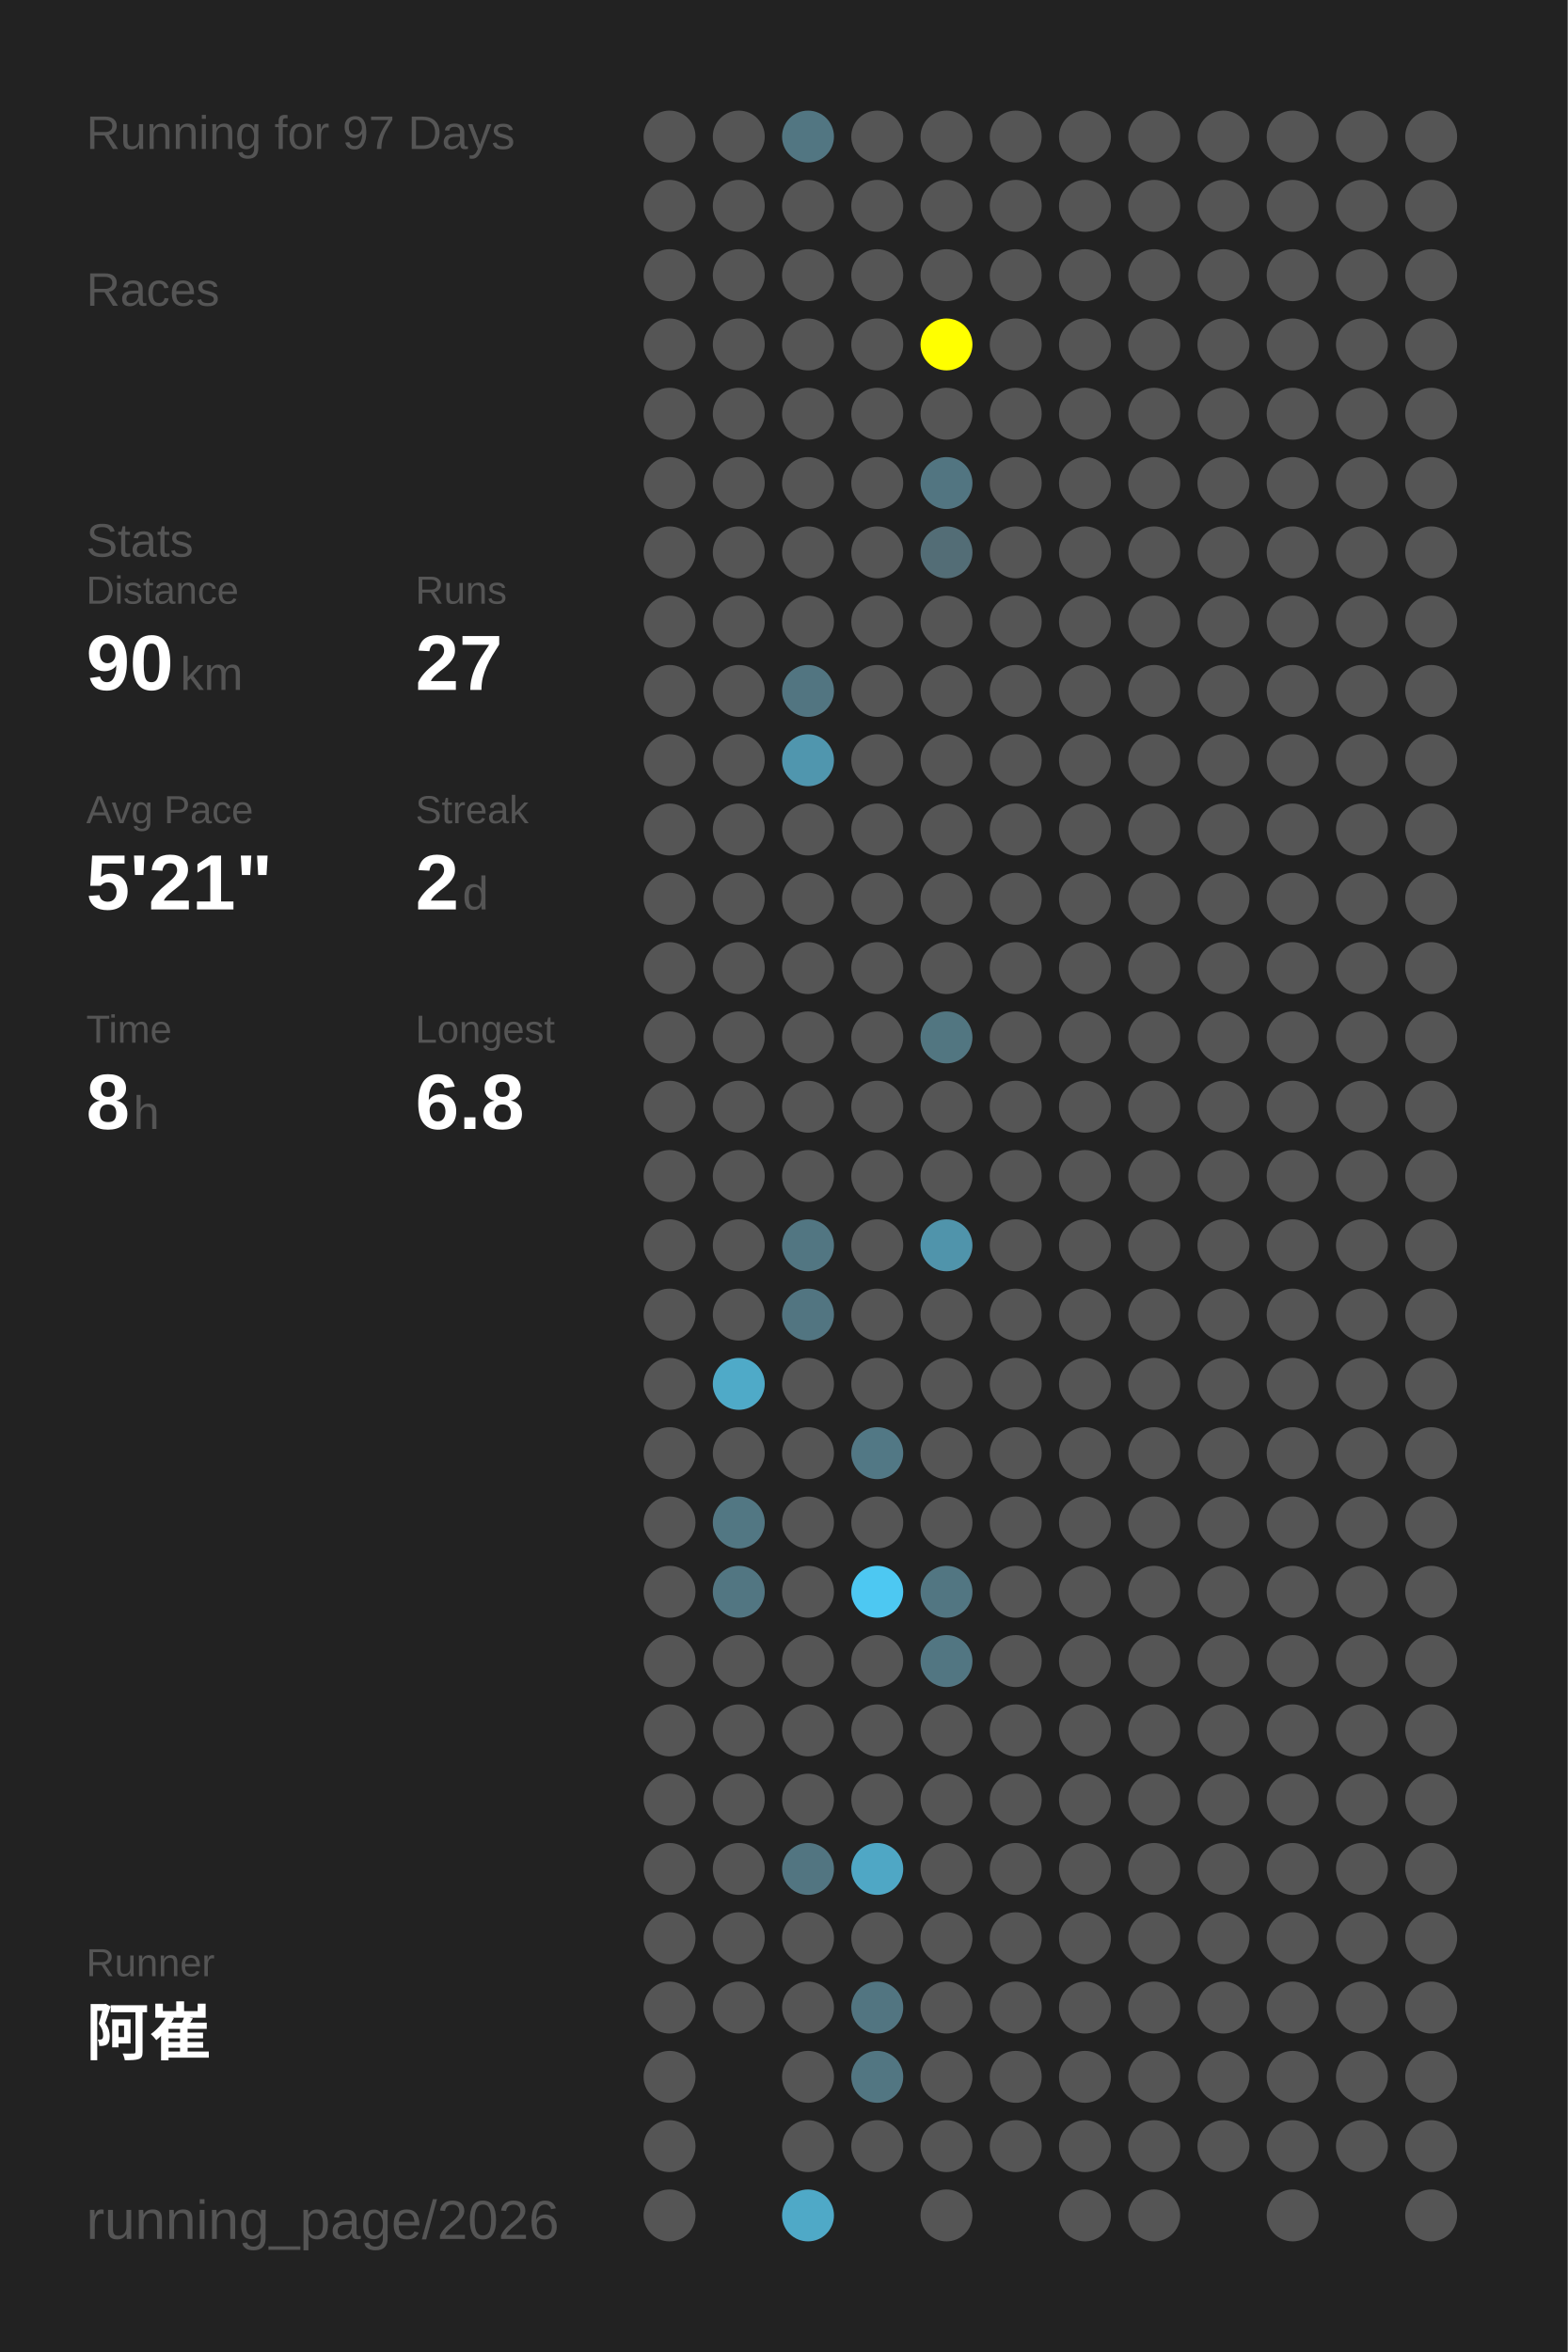
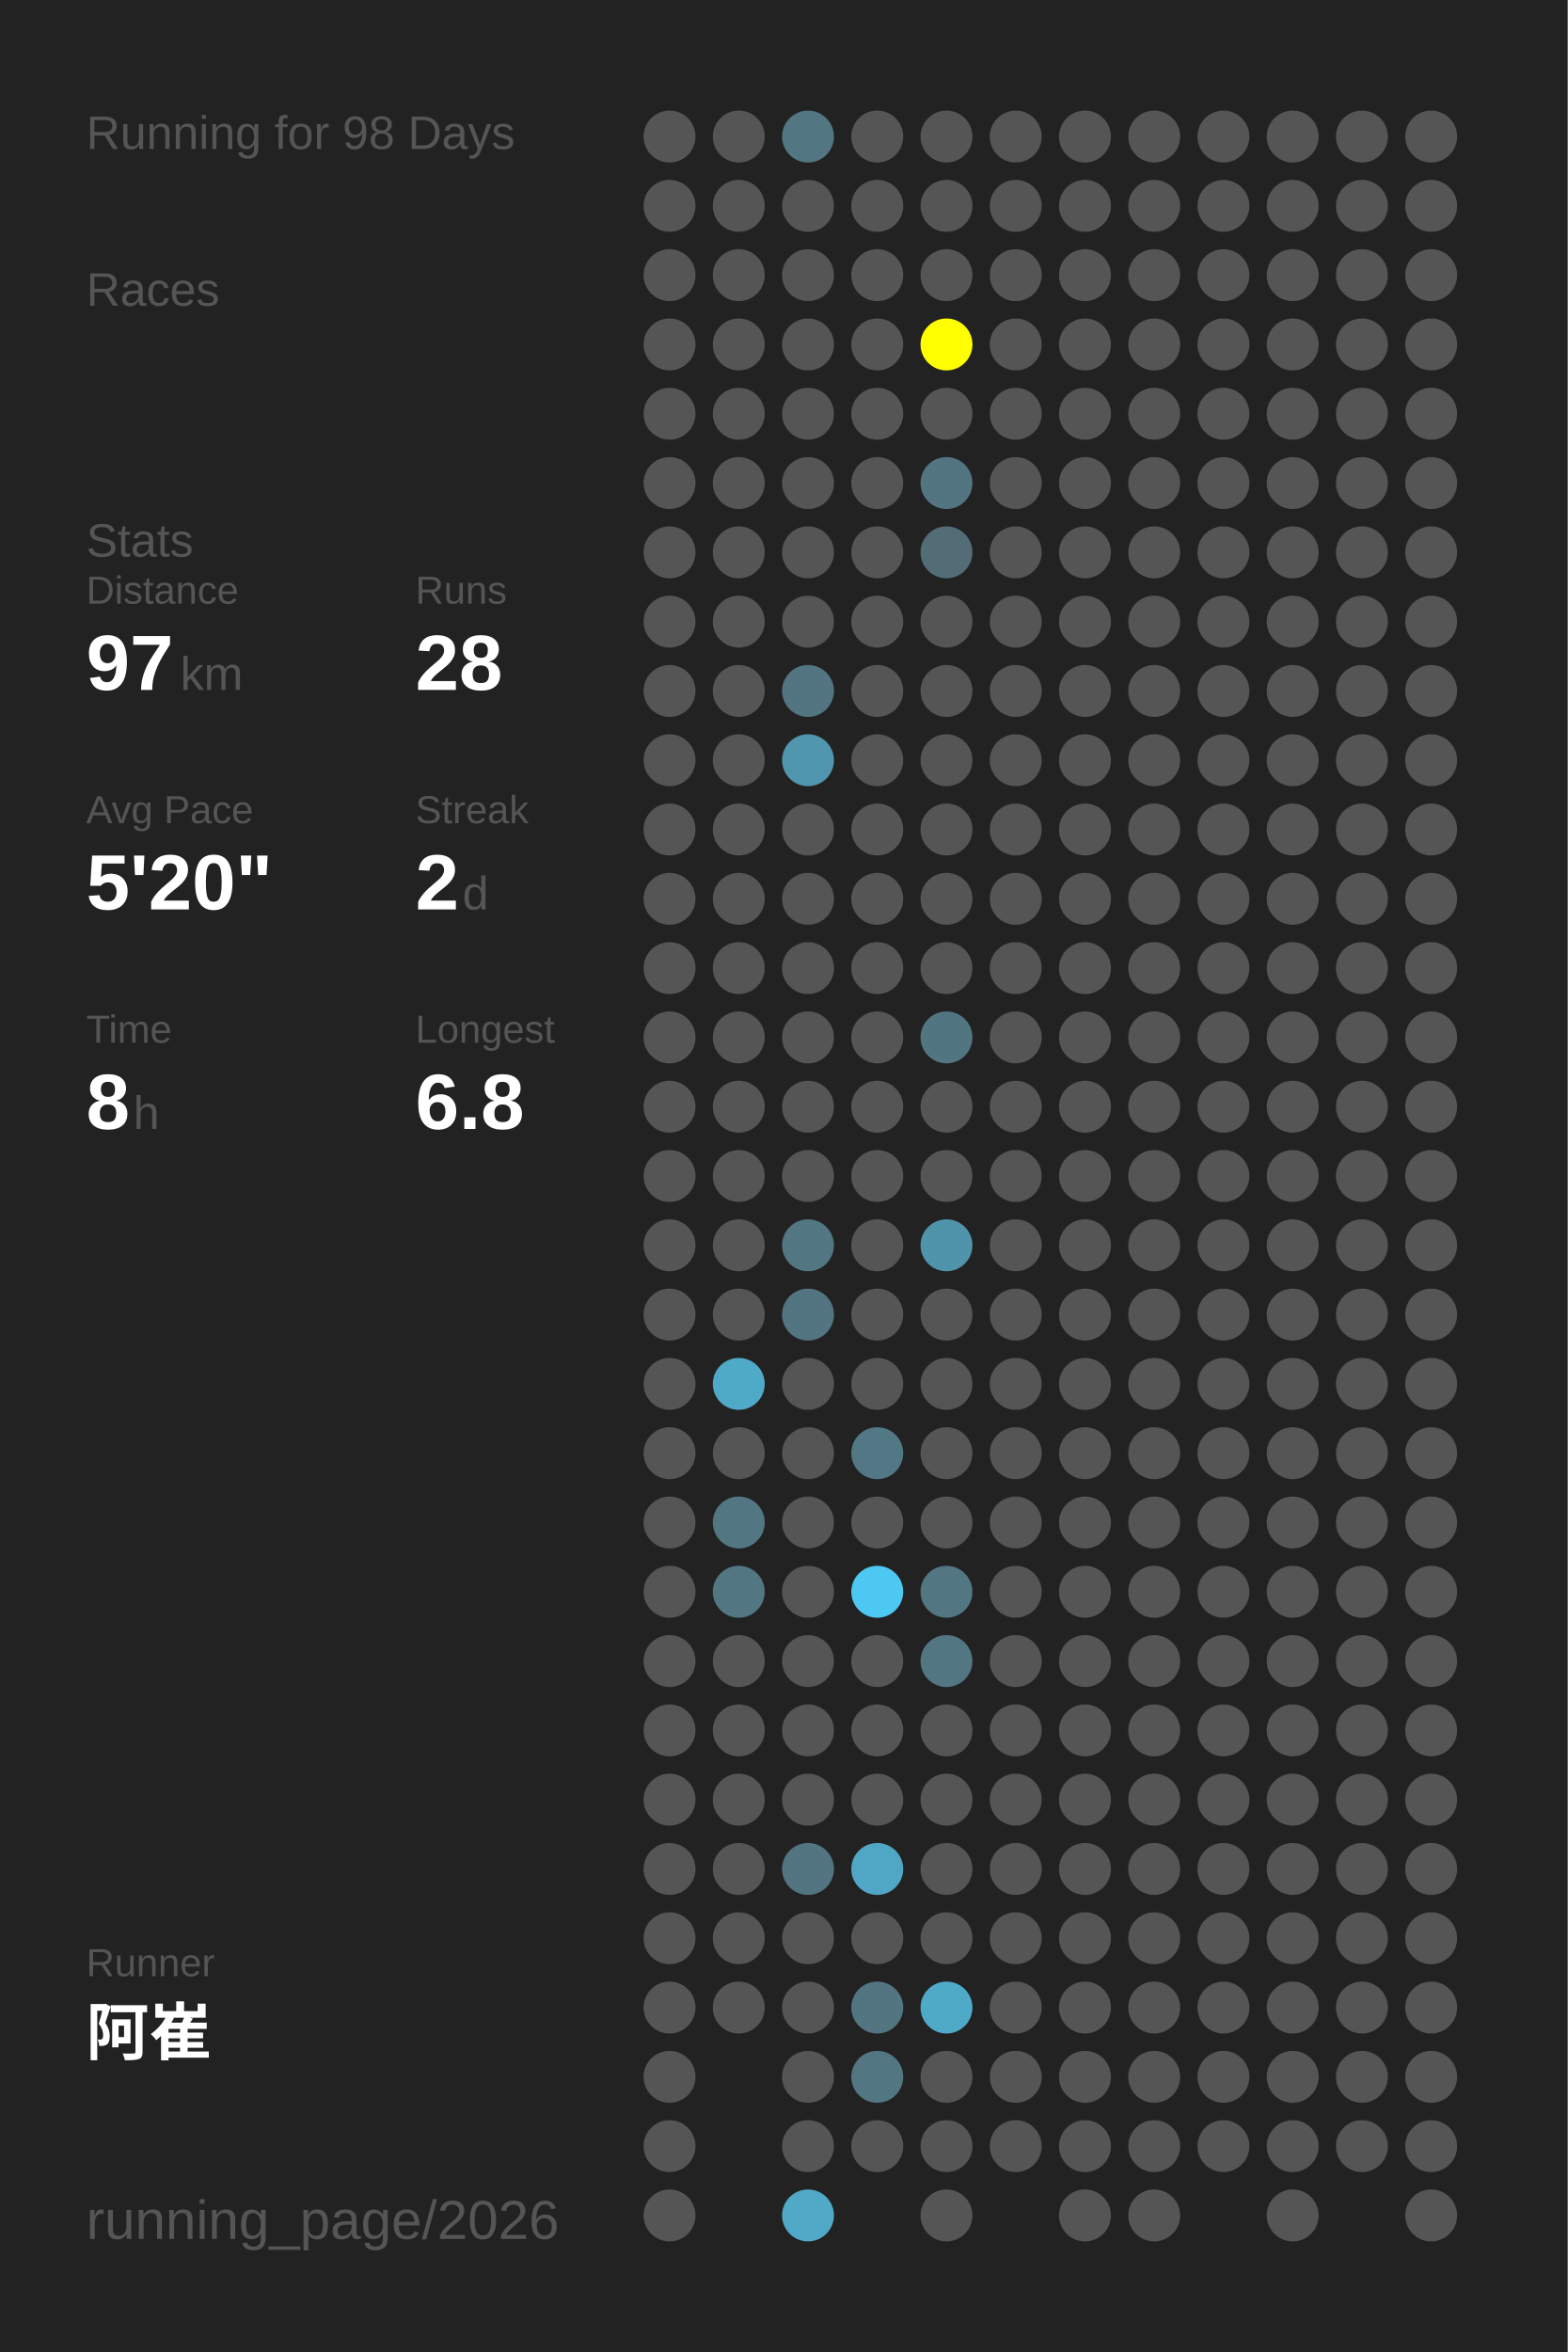
<svg xmlns="http://www.w3.org/2000/svg" baseProfile="full" height="300mm" version="1.1" viewBox="0,0,200,300" width="200mm">
  <defs />
  <rect fill="#222222" height="300" width="200" x="0" y="0" />
-   <text fill="#555555" style="font-size:6px; font-family:Arial;" x="11" y="19">Running for 97 Days</text>
+   <text fill="#555555" style="font-size:6px; font-family:Arial;" x="11" y="19">Running for 98 Days</text>
  <text fill="#555555" style="font-size:6px; font-family:Arial;" x="11" y="39">Races</text>
  <text fill="#555555" style="font-size:6px; font-family:Arial;" x="11" y="71">Stats</text>
  <text fill="#555555" style="font-size:5px; font-family:Arial;" x="11" y="77">Distance</text>
-   <text fill="#FFFFFF" style="font-size:10px; font-family:Arial; font-weight:bold;" x="11" y="88">90</text>
+   <text fill="#FFFFFF" style="font-size:10px; font-family:Arial; font-weight:bold;" x="11" y="88">97</text>
  <text fill="#555555" style="font-size:6px; font-family:Arial;" x="23" y="88">km</text>
  <text fill="#555555" style="font-size:5px; font-family:Arial;" x="53" y="77">Runs</text>
-   <text fill="#FFFFFF" style="font-size:10px; font-family:Arial; font-weight:bold;" x="53" y="88">27</text>
+   <text fill="#FFFFFF" style="font-size:10px; font-family:Arial; font-weight:bold;" x="53" y="88">28</text>
  <text fill="#555555" style="font-size:5px; font-family:Arial;" x="11" y="105">Avg Pace</text>
-   <text fill="#FFFFFF" style="font-size:10px; font-family:Arial; font-weight:bold;" x="11" y="116">5'21"</text>
+   <text fill="#FFFFFF" style="font-size:10px; font-family:Arial; font-weight:bold;" x="11" y="116">5'20"</text>
  <text fill="#555555" style="font-size:5px; font-family:Arial;" x="53" y="105">Streak</text>
  <text fill="#FFFFFF" style="font-size:10px; font-family:Arial; font-weight:bold;" x="53" y="116">2</text>
  <text fill="#555555" style="font-size:6px; font-family:Arial;" x="59" y="116">d</text>
  <text fill="#555555" style="font-size:5px; font-family:Arial;" x="11" y="133">Time</text>
  <text fill="#FFFFFF" style="font-size:10px; font-family:Arial; font-weight:bold;" x="11" y="144">8</text>
  <text fill="#555555" style="font-size:6px; font-family:Arial;" x="17" y="144">h</text>
  <text fill="#555555" style="font-size:5px; font-family:Arial;" x="53" y="133">Longest</text>
  <text fill="#FFFFFF" style="font-size:10px; font-family:Arial; font-weight:bold;" x="53" y="144">6.8</text>
  <text fill="#555555" style="font-size:5px; font-family:Arial;" x="11" y="252.065">Runner</text>
  <text fill="#FFFFFF" style="font-size:8px; font-family:Arial; font-weight:bold;" x="11" y="262.065">阿崔</text>
  <text fill="#555555" style="font-size:7px; font-family:Arial;" x="11" y="285.581">running_page/2026</text>
  <circle cx="85.417" cy="17.419" fill="#555555" r="3.312" />
  <circle cx="85.417" cy="26.258" fill="#555555" r="3.312" />
  <circle cx="85.417" cy="35.097" fill="#555555" r="3.312" />
  <circle cx="85.417" cy="43.935" fill="#555555" r="3.312" />
  <circle cx="85.417" cy="52.774" fill="#555555" r="3.312" />
  <circle cx="85.417" cy="61.613" fill="#555555" r="3.312" />
  <circle cx="85.417" cy="70.452" fill="#555555" r="3.312" />
  <circle cx="85.417" cy="79.29" fill="#555555" r="3.312" />
  <circle cx="85.417" cy="88.129" fill="#555555" r="3.312" />
  <circle cx="85.417" cy="96.968" fill="#555555" r="3.312" />
  <circle cx="85.417" cy="105.806" fill="#555555" r="3.312" />
  <circle cx="85.417" cy="114.645" fill="#555555" r="3.312" />
  <circle cx="85.417" cy="123.484" fill="#555555" r="3.312" />
  <circle cx="85.417" cy="132.323" fill="#555555" r="3.312" />
  <circle cx="85.417" cy="141.161" fill="#555555" r="3.312" />
  <circle cx="85.417" cy="150" fill="#555555" r="3.312" />
  <circle cx="85.417" cy="158.839" fill="#555555" r="3.312" />
  <circle cx="85.417" cy="167.677" fill="#555555" r="3.312" />
  <circle cx="85.417" cy="176.516" fill="#555555" r="3.312" />
  <circle cx="85.417" cy="185.355" fill="#555555" r="3.312" />
  <circle cx="85.417" cy="194.194" fill="#555555" r="3.312" />
  <circle cx="85.417" cy="203.032" fill="#555555" r="3.312" />
  <circle cx="85.417" cy="211.871" fill="#555555" r="3.312" />
  <circle cx="85.417" cy="220.71" fill="#555555" r="3.312" />
  <circle cx="85.417" cy="229.548" fill="#555555" r="3.312" />
  <circle cx="85.417" cy="238.387" fill="#555555" r="3.312" />
  <circle cx="85.417" cy="247.226" fill="#555555" r="3.312" />
  <circle cx="85.417" cy="256.065" fill="#555555" r="3.312" />
  <circle cx="85.417" cy="264.903" fill="#555555" r="3.312" />
  <circle cx="85.417" cy="273.742" fill="#555555" r="3.312" />
  <circle cx="85.417" cy="282.581" fill="#555555" r="3.312" />
  <circle cx="94.25" cy="17.419" fill="#555555" r="3.312" />
  <circle cx="94.25" cy="26.258" fill="#555555" r="3.312" />
  <circle cx="94.25" cy="35.097" fill="#555555" r="3.312" />
  <circle cx="94.25" cy="43.935" fill="#555555" r="3.312" />
  <circle cx="94.25" cy="52.774" fill="#555555" r="3.312" />
  <circle cx="94.25" cy="61.613" fill="#555555" r="3.312" />
  <circle cx="94.25" cy="70.452" fill="#555555" r="3.312" />
  <circle cx="94.25" cy="79.29" fill="#555555" r="3.312" />
  <circle cx="94.25" cy="88.129" fill="#555555" r="3.312" />
  <circle cx="94.25" cy="96.968" fill="#555555" r="3.312" />
  <circle cx="94.25" cy="105.806" fill="#555555" r="3.312" />
  <circle cx="94.25" cy="114.645" fill="#555555" r="3.312" />
  <circle cx="94.25" cy="123.484" fill="#555555" r="3.312" />
  <circle cx="94.25" cy="132.323" fill="#555555" r="3.312" />
  <circle cx="94.25" cy="141.161" fill="#555555" r="3.312" />
  <circle cx="94.25" cy="150" fill="#555555" r="3.312" />
  <circle cx="94.25" cy="158.839" fill="#555555" r="3.312" />
  <circle cx="94.25" cy="167.677" fill="#555555" r="3.312" />
  <circle cx="94.25" cy="176.516" fill="#4faac8" r="3.312" />
  <circle cx="94.25" cy="185.355" fill="#555555" r="3.312" />
  <circle cx="94.25" cy="194.194" fill="#527783" r="3.312" />
  <circle cx="94.25" cy="203.032" fill="#527682" r="3.312" />
  <circle cx="94.25" cy="211.871" fill="#555555" r="3.312" />
  <circle cx="94.25" cy="220.71" fill="#555555" r="3.312" />
  <circle cx="94.25" cy="229.548" fill="#555555" r="3.312" />
  <circle cx="94.25" cy="238.387" fill="#555555" r="3.312" />
  <circle cx="94.25" cy="247.226" fill="#555555" r="3.312" />
  <circle cx="94.25" cy="256.065" fill="#555555" r="3.312" />
  <circle cx="103.083" cy="17.419" fill="#527682" r="3.312" />
  <circle cx="103.083" cy="26.258" fill="#555555" r="3.312" />
  <circle cx="103.083" cy="35.097" fill="#555555" r="3.312" />
  <circle cx="103.083" cy="43.935" fill="#555555" r="3.312" />
  <circle cx="103.083" cy="52.774" fill="#555555" r="3.312" />
  <circle cx="103.083" cy="61.613" fill="#555555" r="3.312" />
  <circle cx="103.083" cy="70.452" fill="#555555" r="3.312" />
  <circle cx="103.083" cy="79.29" fill="#555555" r="3.312" />
  <circle cx="103.083" cy="88.129" fill="#527581" r="3.312" />
  <circle cx="103.083" cy="96.968" fill="#5096ae" r="3.312" />
  <circle cx="103.083" cy="105.806" fill="#555555" r="3.312" />
  <circle cx="103.083" cy="114.645" fill="#555555" r="3.312" />
  <circle cx="103.083" cy="123.484" fill="#555555" r="3.312" />
  <circle cx="103.083" cy="132.323" fill="#555555" r="3.312" />
  <circle cx="103.083" cy="141.161" fill="#555555" r="3.312" />
  <circle cx="103.083" cy="150" fill="#555555" r="3.312" />
  <circle cx="103.083" cy="158.839" fill="#527682" r="3.312" />
  <circle cx="103.083" cy="167.677" fill="#527581" r="3.312" />
  <circle cx="103.083" cy="176.516" fill="#555555" r="3.312" />
  <circle cx="103.083" cy="185.355" fill="#555555" r="3.312" />
  <circle cx="103.083" cy="194.194" fill="#555555" r="3.312" />
  <circle cx="103.083" cy="203.032" fill="#555555" r="3.312" />
  <circle cx="103.083" cy="211.871" fill="#555555" r="3.312" />
  <circle cx="103.083" cy="220.71" fill="#555555" r="3.312" />
  <circle cx="103.083" cy="229.548" fill="#555555" r="3.312" />
  <circle cx="103.083" cy="238.387" fill="#527581" r="3.312" />
  <circle cx="103.083" cy="247.226" fill="#555555" r="3.312" />
  <circle cx="103.083" cy="256.065" fill="#555555" r="3.312" />
  <circle cx="103.083" cy="264.903" fill="#555555" r="3.312" />
  <circle cx="103.083" cy="273.742" fill="#555555" r="3.312" />
  <circle cx="103.083" cy="282.581" fill="#4fa9c7" r="3.312" />
  <circle cx="111.917" cy="17.419" fill="#555555" r="3.312" />
  <circle cx="111.917" cy="26.258" fill="#555555" r="3.312" />
  <circle cx="111.917" cy="35.097" fill="#555555" r="3.312" />
  <circle cx="111.917" cy="43.935" fill="#555555" r="3.312" />
  <circle cx="111.917" cy="52.774" fill="#555555" r="3.312" />
  <circle cx="111.917" cy="61.613" fill="#555555" r="3.312" />
  <circle cx="111.917" cy="70.452" fill="#555555" r="3.312" />
  <circle cx="111.917" cy="79.29" fill="#555555" r="3.312" />
  <circle cx="111.917" cy="88.129" fill="#555555" r="3.312" />
  <circle cx="111.917" cy="96.968" fill="#555555" r="3.312" />
  <circle cx="111.917" cy="105.806" fill="#555555" r="3.312" />
  <circle cx="111.917" cy="114.645" fill="#555555" r="3.312" />
  <circle cx="111.917" cy="123.484" fill="#555555" r="3.312" />
  <circle cx="111.917" cy="132.323" fill="#555555" r="3.312" />
  <circle cx="111.917" cy="141.161" fill="#555555" r="3.312" />
  <circle cx="111.917" cy="150" fill="#555555" r="3.312" />
  <circle cx="111.917" cy="158.839" fill="#555555" r="3.312" />
  <circle cx="111.917" cy="167.677" fill="#555555" r="3.312" />
  <circle cx="111.917" cy="176.516" fill="#555555" r="3.312" />
  <circle cx="111.917" cy="185.355" fill="#527885" r="3.312" />
  <circle cx="111.917" cy="194.194" fill="#555555" r="3.312" />
  <circle cx="111.917" cy="203.032" fill="#4dc8f2" r="3.312" />
  <circle cx="111.917" cy="211.871" fill="#555555" r="3.312" />
  <circle cx="111.917" cy="220.71" fill="#555555" r="3.312" />
  <circle cx="111.917" cy="229.548" fill="#555555" r="3.312" />
  <circle cx="111.917" cy="238.387" fill="#4fa7c5" r="3.312" />
  <circle cx="111.917" cy="247.226" fill="#555555" r="3.312" />
  <circle cx="111.917" cy="256.065" fill="#527581" r="3.312" />
  <circle cx="111.917" cy="264.903" fill="#527682" r="3.312" />
  <circle cx="111.917" cy="273.742" fill="#555555" r="3.312" />
  <circle cx="120.75" cy="17.419" fill="#555555" r="3.312" />
  <circle cx="120.75" cy="26.258" fill="#555555" r="3.312" />
  <circle cx="120.75" cy="35.097" fill="#555555" r="3.312" />
  <circle cx="120.75" cy="43.935" fill="#FFFF00" r="3.312" />
  <circle cx="120.75" cy="52.774" fill="#555555" r="3.312" />
  <circle cx="120.75" cy="61.613" fill="#527581" r="3.312" />
  <circle cx="120.75" cy="70.452" fill="#536d76" r="3.312" />
  <circle cx="120.75" cy="79.29" fill="#555555" r="3.312" />
  <circle cx="120.75" cy="88.129" fill="#555555" r="3.312" />
  <circle cx="120.75" cy="96.968" fill="#555555" r="3.312" />
  <circle cx="120.75" cy="105.806" fill="#555555" r="3.312" />
  <circle cx="120.75" cy="114.645" fill="#555555" r="3.312" />
  <circle cx="120.75" cy="123.484" fill="#555555" r="3.312" />
  <circle cx="120.75" cy="132.323" fill="#527681" r="3.312" />
  <circle cx="120.75" cy="141.161" fill="#555555" r="3.312" />
  <circle cx="120.75" cy="150" fill="#555555" r="3.312" />
  <circle cx="120.75" cy="158.839" fill="#5094ab" r="3.312" />
  <circle cx="120.75" cy="167.677" fill="#555555" r="3.312" />
  <circle cx="120.75" cy="176.516" fill="#555555" r="3.312" />
  <circle cx="120.75" cy="185.355" fill="#555555" r="3.312" />
  <circle cx="120.75" cy="194.194" fill="#555555" r="3.312" />
  <circle cx="120.75" cy="203.032" fill="#527682" r="3.312" />
  <circle cx="120.75" cy="211.871" fill="#527682" r="3.312" />
  <circle cx="120.75" cy="220.71" fill="#555555" r="3.312" />
  <circle cx="120.75" cy="229.548" fill="#555555" r="3.312" />
  <circle cx="120.75" cy="238.387" fill="#555555" r="3.312" />
  <circle cx="120.75" cy="247.226" fill="#555555" r="3.312" />
-   <circle cx="120.75" cy="256.065" fill="#555555" r="3.312" />
+   <circle cx="120.75" cy="256.065" fill="#4faac8" r="3.312" />
  <circle cx="120.75" cy="264.903" fill="#555555" r="3.312" />
  <circle cx="120.75" cy="273.742" fill="#555555" r="3.312" />
  <circle cx="120.75" cy="282.581" fill="#555555" r="3.312" />
  <circle cx="129.583" cy="17.419" fill="#555555" r="3.312" />
  <circle cx="129.583" cy="26.258" fill="#555555" r="3.312" />
  <circle cx="129.583" cy="35.097" fill="#555555" r="3.312" />
  <circle cx="129.583" cy="43.935" fill="#555555" r="3.312" />
  <circle cx="129.583" cy="52.774" fill="#555555" r="3.312" />
  <circle cx="129.583" cy="61.613" fill="#555555" r="3.312" />
  <circle cx="129.583" cy="70.452" fill="#555555" r="3.312" />
  <circle cx="129.583" cy="79.29" fill="#555555" r="3.312" />
  <circle cx="129.583" cy="88.129" fill="#555555" r="3.312" />
  <circle cx="129.583" cy="96.968" fill="#555555" r="3.312" />
  <circle cx="129.583" cy="105.806" fill="#555555" r="3.312" />
  <circle cx="129.583" cy="114.645" fill="#555555" r="3.312" />
  <circle cx="129.583" cy="123.484" fill="#555555" r="3.312" />
  <circle cx="129.583" cy="132.323" fill="#555555" r="3.312" />
  <circle cx="129.583" cy="141.161" fill="#555555" r="3.312" />
  <circle cx="129.583" cy="150" fill="#555555" r="3.312" />
  <circle cx="129.583" cy="158.839" fill="#555555" r="3.312" />
  <circle cx="129.583" cy="167.677" fill="#555555" r="3.312" />
  <circle cx="129.583" cy="176.516" fill="#555555" r="3.312" />
  <circle cx="129.583" cy="185.355" fill="#555555" r="3.312" />
  <circle cx="129.583" cy="194.194" fill="#555555" r="3.312" />
  <circle cx="129.583" cy="203.032" fill="#555555" r="3.312" />
  <circle cx="129.583" cy="211.871" fill="#555555" r="3.312" />
  <circle cx="129.583" cy="220.71" fill="#555555" r="3.312" />
  <circle cx="129.583" cy="229.548" fill="#555555" r="3.312" />
  <circle cx="129.583" cy="238.387" fill="#555555" r="3.312" />
  <circle cx="129.583" cy="247.226" fill="#555555" r="3.312" />
  <circle cx="129.583" cy="256.065" fill="#555555" r="3.312" />
  <circle cx="129.583" cy="264.903" fill="#555555" r="3.312" />
  <circle cx="129.583" cy="273.742" fill="#555555" r="3.312" />
  <circle cx="138.417" cy="17.419" fill="#555555" r="3.312" />
  <circle cx="138.417" cy="26.258" fill="#555555" r="3.312" />
  <circle cx="138.417" cy="35.097" fill="#555555" r="3.312" />
  <circle cx="138.417" cy="43.935" fill="#555555" r="3.312" />
  <circle cx="138.417" cy="52.774" fill="#555555" r="3.312" />
  <circle cx="138.417" cy="61.613" fill="#555555" r="3.312" />
  <circle cx="138.417" cy="70.452" fill="#555555" r="3.312" />
  <circle cx="138.417" cy="79.29" fill="#555555" r="3.312" />
  <circle cx="138.417" cy="88.129" fill="#555555" r="3.312" />
  <circle cx="138.417" cy="96.968" fill="#555555" r="3.312" />
  <circle cx="138.417" cy="105.806" fill="#555555" r="3.312" />
  <circle cx="138.417" cy="114.645" fill="#555555" r="3.312" />
  <circle cx="138.417" cy="123.484" fill="#555555" r="3.312" />
  <circle cx="138.417" cy="132.323" fill="#555555" r="3.312" />
  <circle cx="138.417" cy="141.161" fill="#555555" r="3.312" />
  <circle cx="138.417" cy="150" fill="#555555" r="3.312" />
  <circle cx="138.417" cy="158.839" fill="#555555" r="3.312" />
  <circle cx="138.417" cy="167.677" fill="#555555" r="3.312" />
  <circle cx="138.417" cy="176.516" fill="#555555" r="3.312" />
  <circle cx="138.417" cy="185.355" fill="#555555" r="3.312" />
  <circle cx="138.417" cy="194.194" fill="#555555" r="3.312" />
  <circle cx="138.417" cy="203.032" fill="#555555" r="3.312" />
  <circle cx="138.417" cy="211.871" fill="#555555" r="3.312" />
  <circle cx="138.417" cy="220.71" fill="#555555" r="3.312" />
  <circle cx="138.417" cy="229.548" fill="#555555" r="3.312" />
  <circle cx="138.417" cy="238.387" fill="#555555" r="3.312" />
  <circle cx="138.417" cy="247.226" fill="#555555" r="3.312" />
  <circle cx="138.417" cy="256.065" fill="#555555" r="3.312" />
  <circle cx="138.417" cy="264.903" fill="#555555" r="3.312" />
  <circle cx="138.417" cy="273.742" fill="#555555" r="3.312" />
  <circle cx="138.417" cy="282.581" fill="#555555" r="3.312" />
  <circle cx="147.25" cy="17.419" fill="#555555" r="3.312" />
  <circle cx="147.25" cy="26.258" fill="#555555" r="3.312" />
  <circle cx="147.25" cy="35.097" fill="#555555" r="3.312" />
  <circle cx="147.25" cy="43.935" fill="#555555" r="3.312" />
  <circle cx="147.25" cy="52.774" fill="#555555" r="3.312" />
  <circle cx="147.25" cy="61.613" fill="#555555" r="3.312" />
  <circle cx="147.25" cy="70.452" fill="#555555" r="3.312" />
  <circle cx="147.25" cy="79.29" fill="#555555" r="3.312" />
  <circle cx="147.25" cy="88.129" fill="#555555" r="3.312" />
  <circle cx="147.25" cy="96.968" fill="#555555" r="3.312" />
  <circle cx="147.25" cy="105.806" fill="#555555" r="3.312" />
  <circle cx="147.25" cy="114.645" fill="#555555" r="3.312" />
  <circle cx="147.25" cy="123.484" fill="#555555" r="3.312" />
  <circle cx="147.25" cy="132.323" fill="#555555" r="3.312" />
  <circle cx="147.25" cy="141.161" fill="#555555" r="3.312" />
  <circle cx="147.25" cy="150" fill="#555555" r="3.312" />
  <circle cx="147.25" cy="158.839" fill="#555555" r="3.312" />
  <circle cx="147.25" cy="167.677" fill="#555555" r="3.312" />
  <circle cx="147.25" cy="176.516" fill="#555555" r="3.312" />
  <circle cx="147.25" cy="185.355" fill="#555555" r="3.312" />
  <circle cx="147.25" cy="194.194" fill="#555555" r="3.312" />
  <circle cx="147.25" cy="203.032" fill="#555555" r="3.312" />
  <circle cx="147.25" cy="211.871" fill="#555555" r="3.312" />
  <circle cx="147.25" cy="220.71" fill="#555555" r="3.312" />
  <circle cx="147.25" cy="229.548" fill="#555555" r="3.312" />
  <circle cx="147.25" cy="238.387" fill="#555555" r="3.312" />
  <circle cx="147.25" cy="247.226" fill="#555555" r="3.312" />
  <circle cx="147.25" cy="256.065" fill="#555555" r="3.312" />
  <circle cx="147.25" cy="264.903" fill="#555555" r="3.312" />
  <circle cx="147.25" cy="273.742" fill="#555555" r="3.312" />
  <circle cx="147.25" cy="282.581" fill="#555555" r="3.312" />
  <circle cx="156.083" cy="17.419" fill="#555555" r="3.312" />
  <circle cx="156.083" cy="26.258" fill="#555555" r="3.312" />
  <circle cx="156.083" cy="35.097" fill="#555555" r="3.312" />
  <circle cx="156.083" cy="43.935" fill="#555555" r="3.312" />
  <circle cx="156.083" cy="52.774" fill="#555555" r="3.312" />
  <circle cx="156.083" cy="61.613" fill="#555555" r="3.312" />
  <circle cx="156.083" cy="70.452" fill="#555555" r="3.312" />
  <circle cx="156.083" cy="79.29" fill="#555555" r="3.312" />
  <circle cx="156.083" cy="88.129" fill="#555555" r="3.312" />
  <circle cx="156.083" cy="96.968" fill="#555555" r="3.312" />
  <circle cx="156.083" cy="105.806" fill="#555555" r="3.312" />
  <circle cx="156.083" cy="114.645" fill="#555555" r="3.312" />
  <circle cx="156.083" cy="123.484" fill="#555555" r="3.312" />
  <circle cx="156.083" cy="132.323" fill="#555555" r="3.312" />
  <circle cx="156.083" cy="141.161" fill="#555555" r="3.312" />
  <circle cx="156.083" cy="150" fill="#555555" r="3.312" />
  <circle cx="156.083" cy="158.839" fill="#555555" r="3.312" />
  <circle cx="156.083" cy="167.677" fill="#555555" r="3.312" />
  <circle cx="156.083" cy="176.516" fill="#555555" r="3.312" />
  <circle cx="156.083" cy="185.355" fill="#555555" r="3.312" />
  <circle cx="156.083" cy="194.194" fill="#555555" r="3.312" />
  <circle cx="156.083" cy="203.032" fill="#555555" r="3.312" />
  <circle cx="156.083" cy="211.871" fill="#555555" r="3.312" />
  <circle cx="156.083" cy="220.71" fill="#555555" r="3.312" />
  <circle cx="156.083" cy="229.548" fill="#555555" r="3.312" />
  <circle cx="156.083" cy="238.387" fill="#555555" r="3.312" />
  <circle cx="156.083" cy="247.226" fill="#555555" r="3.312" />
  <circle cx="156.083" cy="256.065" fill="#555555" r="3.312" />
  <circle cx="156.083" cy="264.903" fill="#555555" r="3.312" />
  <circle cx="156.083" cy="273.742" fill="#555555" r="3.312" />
  <circle cx="164.917" cy="17.419" fill="#555555" r="3.312" />
  <circle cx="164.917" cy="26.258" fill="#555555" r="3.312" />
  <circle cx="164.917" cy="35.097" fill="#555555" r="3.312" />
  <circle cx="164.917" cy="43.935" fill="#555555" r="3.312" />
  <circle cx="164.917" cy="52.774" fill="#555555" r="3.312" />
  <circle cx="164.917" cy="61.613" fill="#555555" r="3.312" />
  <circle cx="164.917" cy="70.452" fill="#555555" r="3.312" />
  <circle cx="164.917" cy="79.29" fill="#555555" r="3.312" />
  <circle cx="164.917" cy="88.129" fill="#555555" r="3.312" />
  <circle cx="164.917" cy="96.968" fill="#555555" r="3.312" />
  <circle cx="164.917" cy="105.806" fill="#555555" r="3.312" />
  <circle cx="164.917" cy="114.645" fill="#555555" r="3.312" />
  <circle cx="164.917" cy="123.484" fill="#555555" r="3.312" />
  <circle cx="164.917" cy="132.323" fill="#555555" r="3.312" />
  <circle cx="164.917" cy="141.161" fill="#555555" r="3.312" />
  <circle cx="164.917" cy="150" fill="#555555" r="3.312" />
  <circle cx="164.917" cy="158.839" fill="#555555" r="3.312" />
  <circle cx="164.917" cy="167.677" fill="#555555" r="3.312" />
  <circle cx="164.917" cy="176.516" fill="#555555" r="3.312" />
  <circle cx="164.917" cy="185.355" fill="#555555" r="3.312" />
  <circle cx="164.917" cy="194.194" fill="#555555" r="3.312" />
  <circle cx="164.917" cy="203.032" fill="#555555" r="3.312" />
  <circle cx="164.917" cy="211.871" fill="#555555" r="3.312" />
  <circle cx="164.917" cy="220.71" fill="#555555" r="3.312" />
  <circle cx="164.917" cy="229.548" fill="#555555" r="3.312" />
  <circle cx="164.917" cy="238.387" fill="#555555" r="3.312" />
  <circle cx="164.917" cy="247.226" fill="#555555" r="3.312" />
  <circle cx="164.917" cy="256.065" fill="#555555" r="3.312" />
  <circle cx="164.917" cy="264.903" fill="#555555" r="3.312" />
  <circle cx="164.917" cy="273.742" fill="#555555" r="3.312" />
  <circle cx="164.917" cy="282.581" fill="#555555" r="3.312" />
  <circle cx="173.75" cy="17.419" fill="#555555" r="3.312" />
  <circle cx="173.75" cy="26.258" fill="#555555" r="3.312" />
  <circle cx="173.75" cy="35.097" fill="#555555" r="3.312" />
  <circle cx="173.75" cy="43.935" fill="#555555" r="3.312" />
  <circle cx="173.75" cy="52.774" fill="#555555" r="3.312" />
  <circle cx="173.75" cy="61.613" fill="#555555" r="3.312" />
  <circle cx="173.75" cy="70.452" fill="#555555" r="3.312" />
  <circle cx="173.75" cy="79.29" fill="#555555" r="3.312" />
  <circle cx="173.75" cy="88.129" fill="#555555" r="3.312" />
  <circle cx="173.75" cy="96.968" fill="#555555" r="3.312" />
  <circle cx="173.75" cy="105.806" fill="#555555" r="3.312" />
  <circle cx="173.75" cy="114.645" fill="#555555" r="3.312" />
  <circle cx="173.75" cy="123.484" fill="#555555" r="3.312" />
  <circle cx="173.75" cy="132.323" fill="#555555" r="3.312" />
  <circle cx="173.75" cy="141.161" fill="#555555" r="3.312" />
  <circle cx="173.75" cy="150" fill="#555555" r="3.312" />
  <circle cx="173.75" cy="158.839" fill="#555555" r="3.312" />
  <circle cx="173.75" cy="167.677" fill="#555555" r="3.312" />
  <circle cx="173.75" cy="176.516" fill="#555555" r="3.312" />
  <circle cx="173.75" cy="185.355" fill="#555555" r="3.312" />
  <circle cx="173.75" cy="194.194" fill="#555555" r="3.312" />
  <circle cx="173.75" cy="203.032" fill="#555555" r="3.312" />
  <circle cx="173.75" cy="211.871" fill="#555555" r="3.312" />
  <circle cx="173.75" cy="220.71" fill="#555555" r="3.312" />
  <circle cx="173.75" cy="229.548" fill="#555555" r="3.312" />
  <circle cx="173.75" cy="238.387" fill="#555555" r="3.312" />
  <circle cx="173.75" cy="247.226" fill="#555555" r="3.312" />
  <circle cx="173.75" cy="256.065" fill="#555555" r="3.312" />
  <circle cx="173.75" cy="264.903" fill="#555555" r="3.312" />
  <circle cx="173.75" cy="273.742" fill="#555555" r="3.312" />
  <circle cx="182.583" cy="17.419" fill="#555555" r="3.312" />
  <circle cx="182.583" cy="26.258" fill="#555555" r="3.312" />
  <circle cx="182.583" cy="35.097" fill="#555555" r="3.312" />
  <circle cx="182.583" cy="43.935" fill="#555555" r="3.312" />
  <circle cx="182.583" cy="52.774" fill="#555555" r="3.312" />
  <circle cx="182.583" cy="61.613" fill="#555555" r="3.312" />
  <circle cx="182.583" cy="70.452" fill="#555555" r="3.312" />
  <circle cx="182.583" cy="79.29" fill="#555555" r="3.312" />
  <circle cx="182.583" cy="88.129" fill="#555555" r="3.312" />
  <circle cx="182.583" cy="96.968" fill="#555555" r="3.312" />
  <circle cx="182.583" cy="105.806" fill="#555555" r="3.312" />
  <circle cx="182.583" cy="114.645" fill="#555555" r="3.312" />
  <circle cx="182.583" cy="123.484" fill="#555555" r="3.312" />
  <circle cx="182.583" cy="132.323" fill="#555555" r="3.312" />
  <circle cx="182.583" cy="141.161" fill="#555555" r="3.312" />
  <circle cx="182.583" cy="150" fill="#555555" r="3.312" />
  <circle cx="182.583" cy="158.839" fill="#555555" r="3.312" />
  <circle cx="182.583" cy="167.677" fill="#555555" r="3.312" />
  <circle cx="182.583" cy="176.516" fill="#555555" r="3.312" />
  <circle cx="182.583" cy="185.355" fill="#555555" r="3.312" />
  <circle cx="182.583" cy="194.194" fill="#555555" r="3.312" />
  <circle cx="182.583" cy="203.032" fill="#555555" r="3.312" />
  <circle cx="182.583" cy="211.871" fill="#555555" r="3.312" />
  <circle cx="182.583" cy="220.71" fill="#555555" r="3.312" />
  <circle cx="182.583" cy="229.548" fill="#555555" r="3.312" />
  <circle cx="182.583" cy="238.387" fill="#555555" r="3.312" />
  <circle cx="182.583" cy="247.226" fill="#555555" r="3.312" />
  <circle cx="182.583" cy="256.065" fill="#555555" r="3.312" />
  <circle cx="182.583" cy="264.903" fill="#555555" r="3.312" />
  <circle cx="182.583" cy="273.742" fill="#555555" r="3.312" />
  <circle cx="182.583" cy="282.581" fill="#555555" r="3.312" />
</svg>
